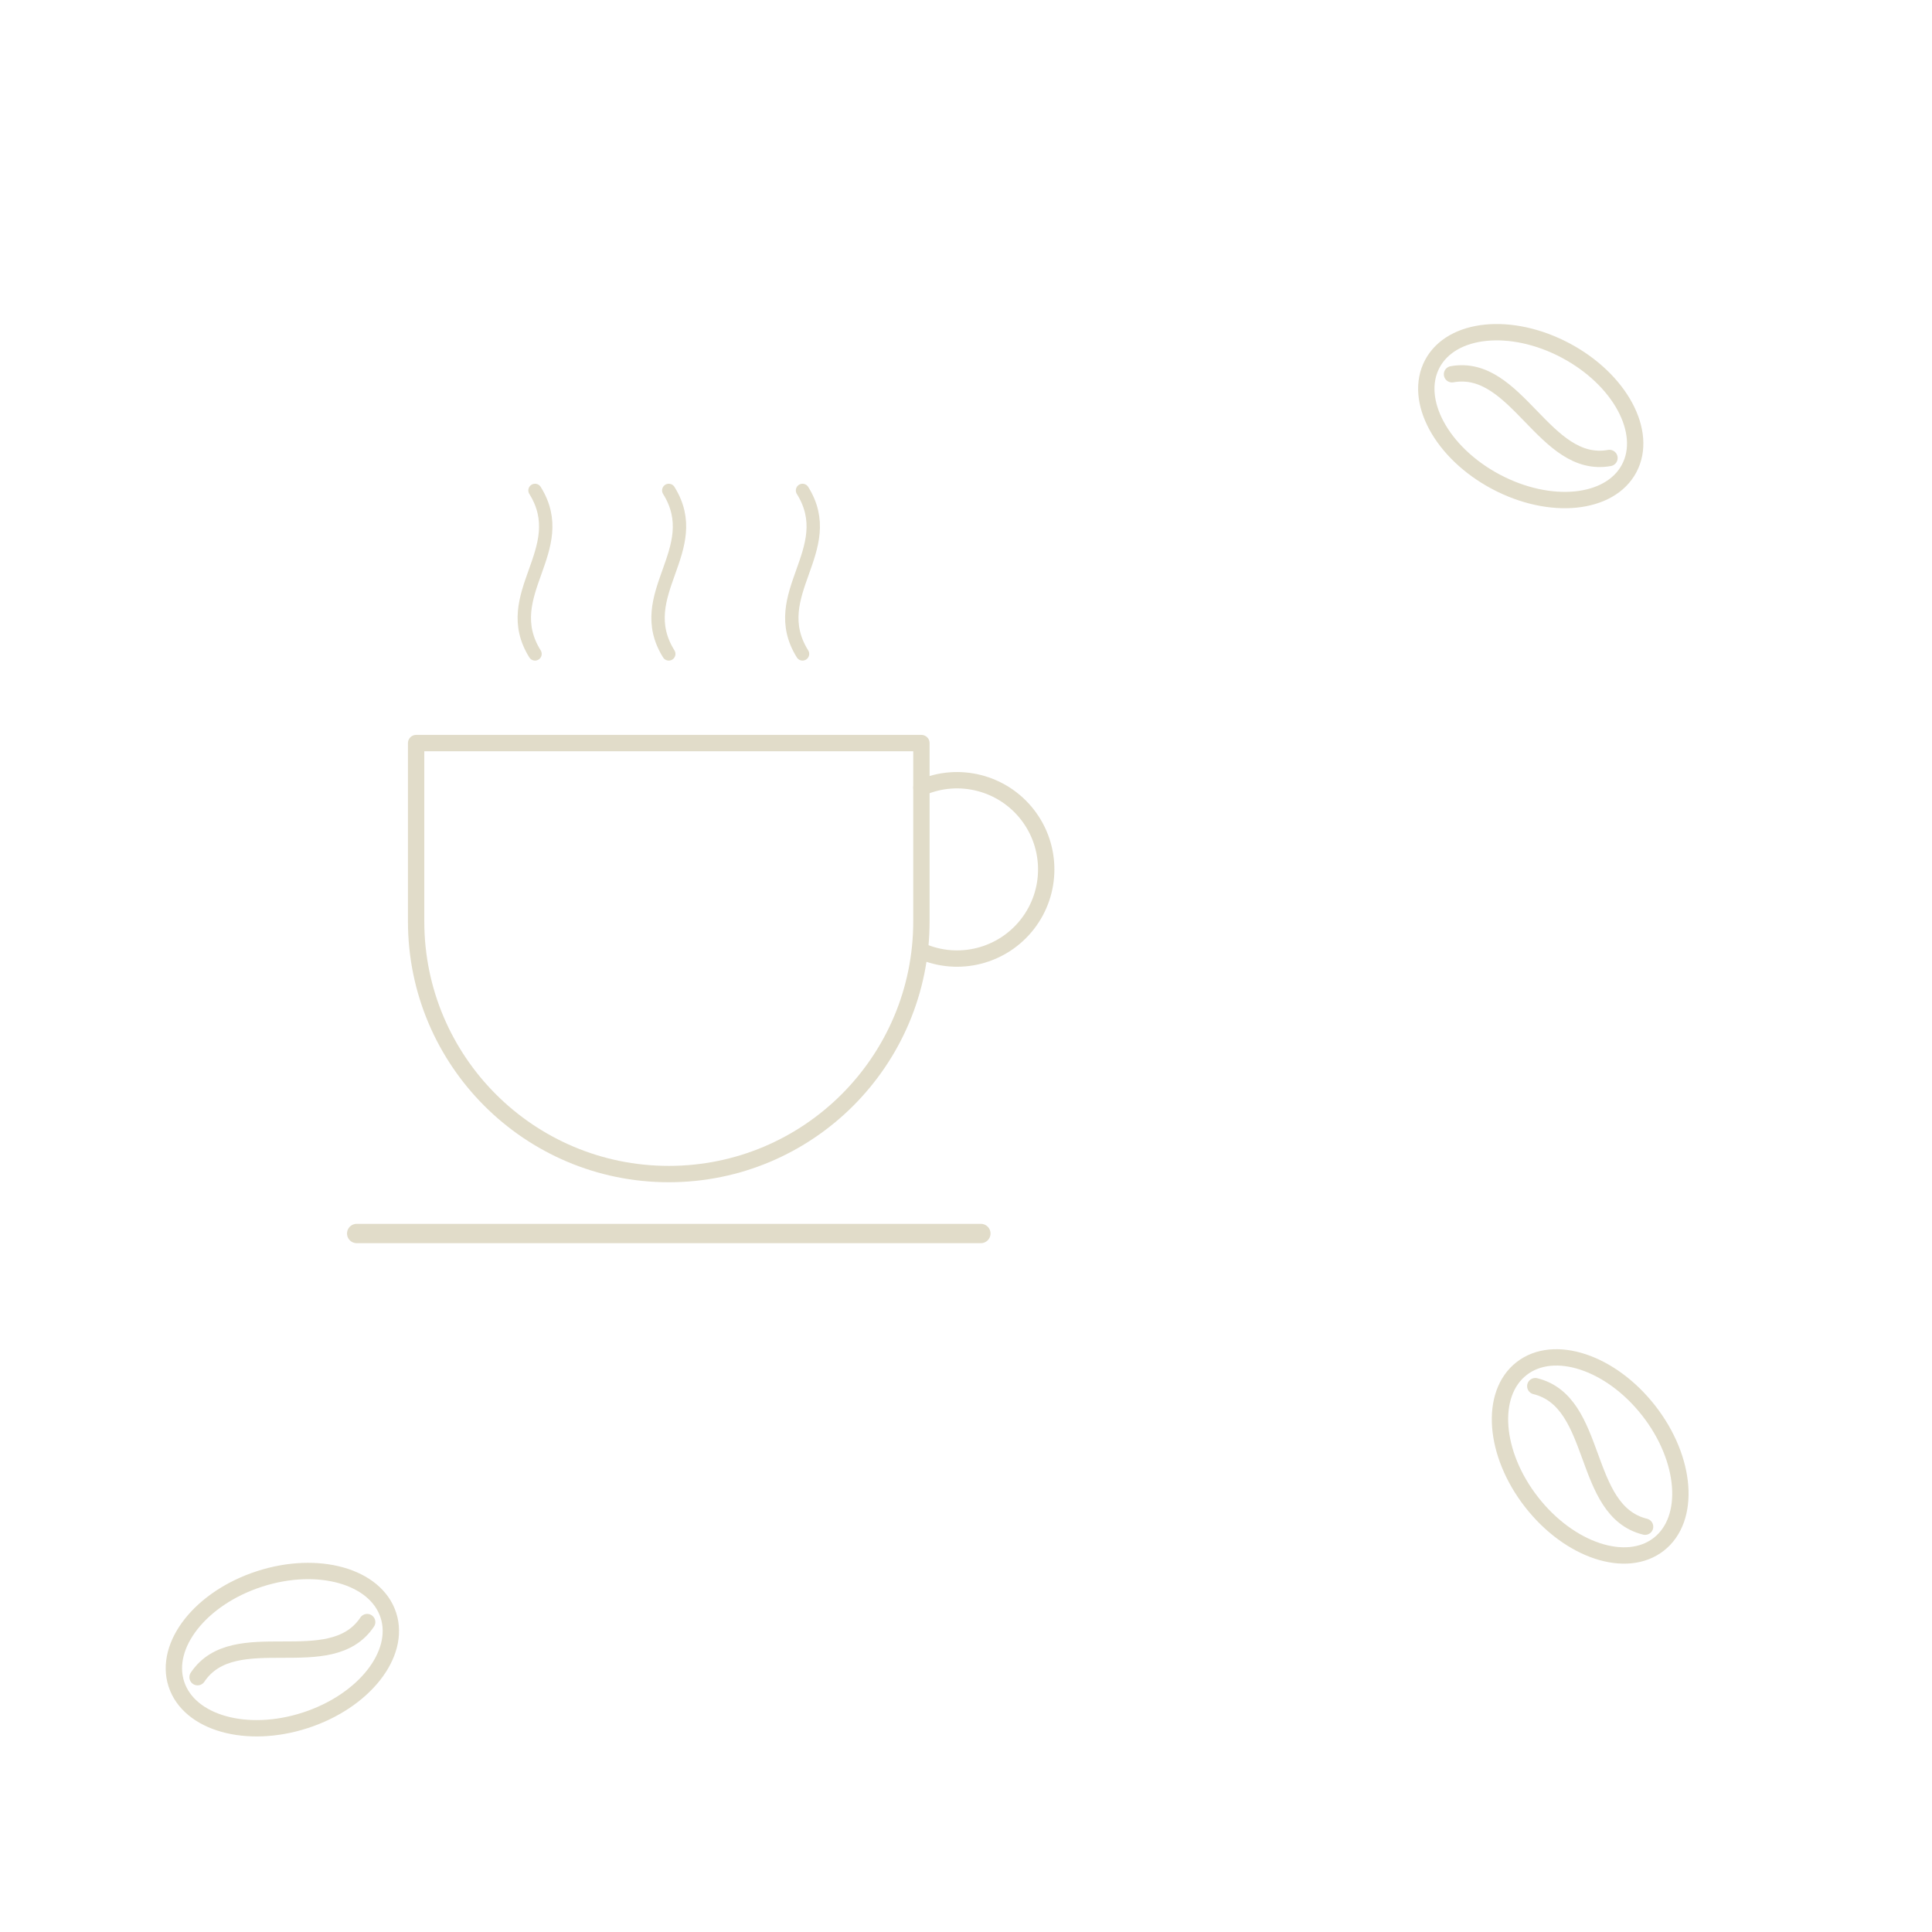
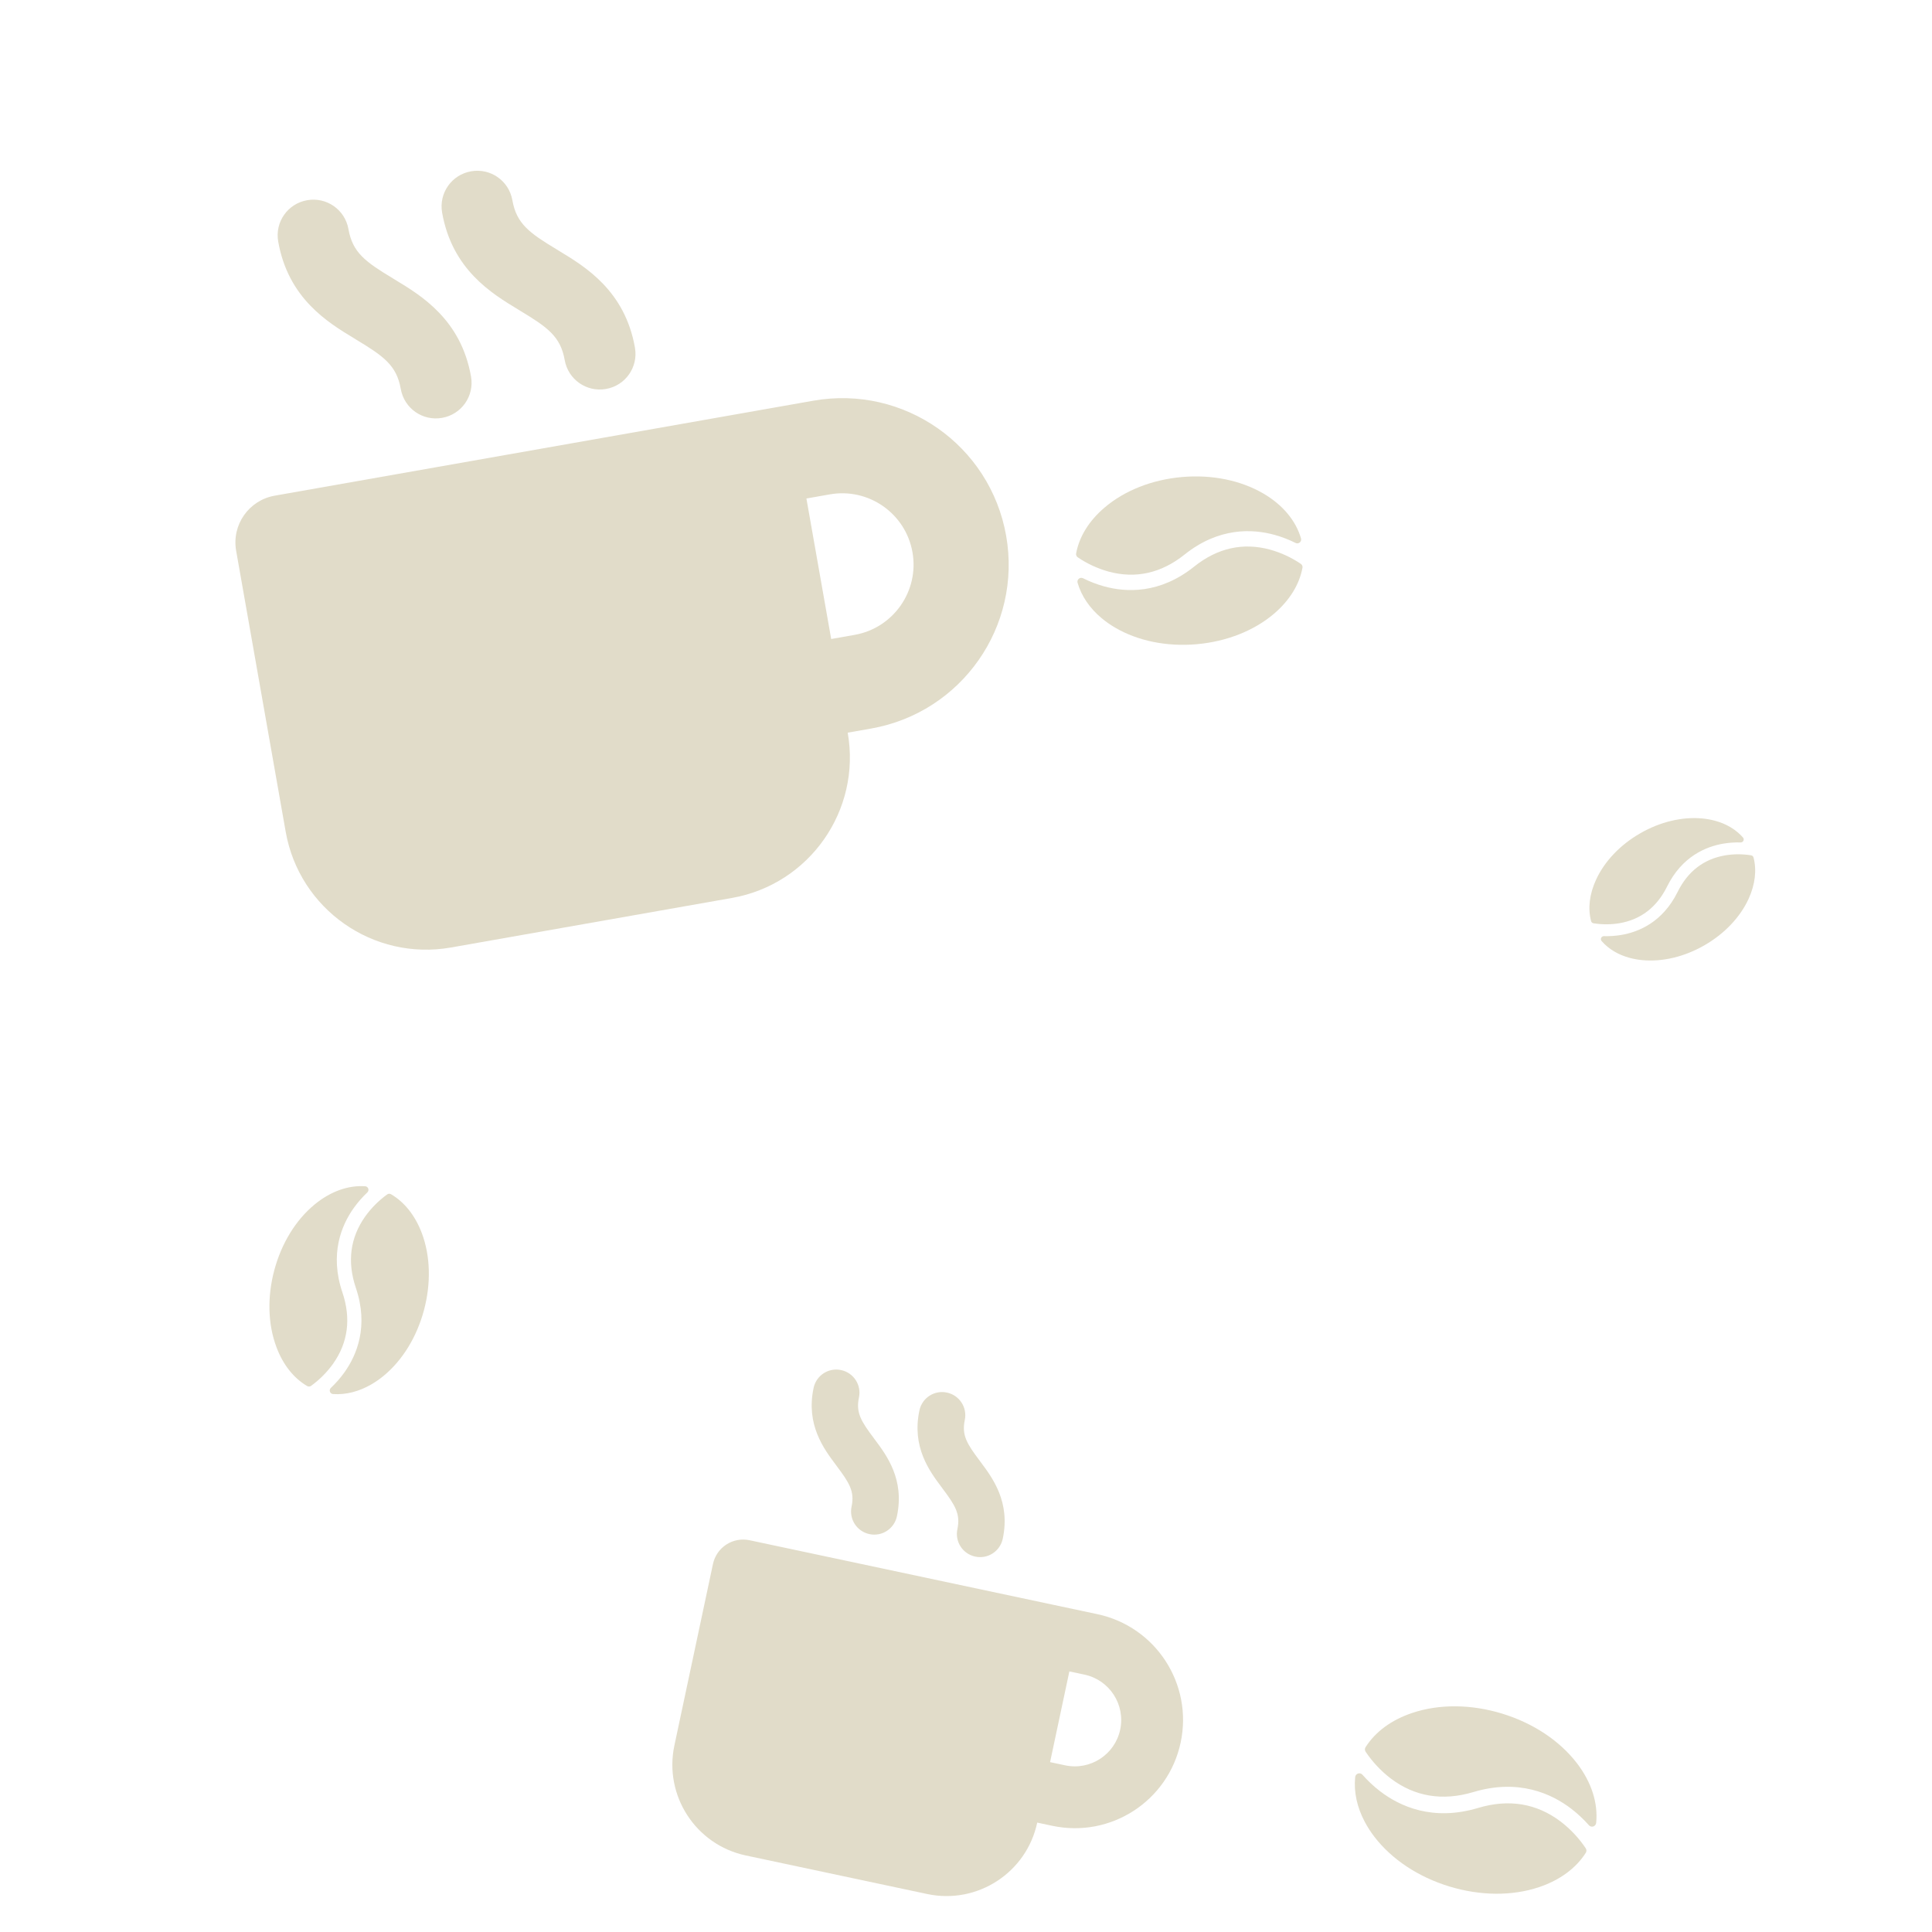
- <svg xmlns="http://www.w3.org/2000/svg" width="260" height="260" viewBox="0 0 260 260" fill="none">
-   <g stroke="#e1dcc9" stroke-width="2.2" fill="none" stroke-linecap="round" stroke-linejoin="round">
-     <path d="M56 100 h68 v24 a34 34 0 0 1 -68 0 z" />
-     <path d="M124 106 a12 12 0 1 1 0 22" />
-     <path d="M48 166 h84" stroke-width="2.6" />
-     <path d="M72 88 c-5 -8 5 -14 0 -22" stroke-width="1.8" />
-     <path d="M90 88 c-5 -8 5 -14 0 -22" stroke-width="1.8" />
-     <path d="M108 88 c-5 -8 5 -14 0 -22" stroke-width="1.8" />
-     <g transform="translate(206 56) rotate(28)">
-       <ellipse cx="0" cy="0" rx="15" ry="10" />
-       <path d="M-12 0 C -5 -5.5, 5 5.5, 12 0" />
+ <svg xmlns="http://www.w3.org/2000/svg" width="260" height="260" viewBox="0 0 260 260">
+   <g fill="#e1dcc9">
+     <g transform="translate(24 30) rotate(-10) scale(0.20)">
+       <path d="M88 0C74.7 0 64 10.7 64 24c0 38.9 23.4 59.4 39.1 73.1l1.1 1C120.5 112.3 128 119.9 128 136c0 13.3 10.7 24 24 24s24-10.7 24-24c0-38.9-23.4-59.4-39.1-73.1l-1.1-1C119.5 47.7 112 40.1 112 24c0-13.3-10.7-24-24-24zM32 192c-17.7 0-32 14.3-32 32L0 416c0 53 43 96 96 96l192 0c53 0 96-43 96-96l16 0c61.9 0 112-50.1 112-112s-50.1-112-112-112l-48 0L32 192zm352 64l16 0c26.5 0 48 21.5 48 48s-21.5 48-48 48l-16 0 0-96zM224 24c0-13.3-10.7-24-24-24s-24 10.7-24 24c0 38.9 23.4 59.4 39.1 73.1l1.1 1C232.5 112.3 240 119.9 240 136c0 13.3 10.7 24 24 24s24-10.7 24-24c0-38.9-23.4-59.4-39.1-73.1l-1.1-1C231.5 47.7 224 40.1 224 24z" />
    </g>
-     <g transform="translate(38 222) rotate(-18)">
-       <ellipse cx="0" cy="0" rx="15" ry="10" />
-       <path d="M-12 0 C -5 -5.5, 5 5.5, 12 0" />
+     <g transform="translate(158 52) rotate(40) scale(0.13)">
+       <path d="M71.22,190.47a108.88,108.88,0,0,1-33.84,9.16,4,4,0,0,1-3.89-2c-8.67-15.28-11.52-34.29-8-55.15,4.49-26.92,19.09-53.87,41.12-75.9s49-36.63,75.9-41.12c22.79-3.79,43.37,0,59.29,10.6a4,4,0,0,1-1.25,7.23,121,121,0,0,0-21.82,7.46c-21.77,9.9-49.6,31.06-58.52,75.7C114.1,156.73,97.63,178.27,71.22,190.47ZM222.51,58.38a4,4,0,0,0-3.88-2,108.5,108.5,0,0,0-33.85,9.16c-26.41,12.2-42.88,33.74-48.94,64-8.93,44.64-36.75,65.8-58.52,75.7a121,121,0,0,1-21.82,7.46A4,4,0,0,0,54.27,220c11.87,7.92,26.32,12,42.35,12a103.66,103.66,0,0,0,16.92-1.44c26.91-4.49,53.87-19.09,75.9-41.12s36.63-49,41.12-75.9C234,92.68,231.18,73.66,222.51,58.38Z" />
    </g>
-     <g transform="translate(214 196) rotate(52)">
-       <ellipse cx="0" cy="0" rx="15" ry="10" />
-       <path d="M-12 0 C -5 -5.5, 5 5.5, 12 0" />
+     <g transform="translate(216 104) rotate(15) scale(0.10)">
+       <path d="M71.22,190.47a108.88,108.88,0,0,1-33.84,9.16,4,4,0,0,1-3.89-2c-8.67-15.28-11.52-34.29-8-55.15,4.49-26.92,19.09-53.87,41.12-75.9s49-36.63,75.9-41.12c22.79-3.79,43.37,0,59.29,10.6a4,4,0,0,1-1.25,7.23,121,121,0,0,0-21.82,7.46c-21.77,9.9-49.6,31.06-58.52,75.7C114.1,156.73,97.63,178.27,71.22,190.47ZM222.51,58.38a4,4,0,0,0-3.88-2,108.5,108.5,0,0,0-33.85,9.16c-26.41,12.2-42.88,33.74-48.94,64-8.93,44.64-36.75,65.8-58.52,75.7a121,121,0,0,1-21.82,7.46A4,4,0,0,0,54.27,220c11.87,7.92,26.32,12,42.35,12a103.66,103.66,0,0,0,16.92-1.44c26.91-4.49,53.87-19.09,75.9-41.12s36.63-49,41.12-75.9C234,92.68,231.18,73.66,222.51,58.38Z" />
+     </g>
+     <g transform="translate(26 168) rotate(-30) scale(0.12)">
+       <path d="M71.22,190.47a108.88,108.88,0,0,1-33.84,9.16,4,4,0,0,1-3.89-2c-8.67-15.28-11.52-34.29-8-55.15,4.49-26.92,19.09-53.87,41.12-75.9s49-36.63,75.9-41.12c22.79-3.79,43.37,0,59.29,10.6a4,4,0,0,1-1.25,7.23,121,121,0,0,0-21.82,7.46c-21.77,9.9-49.6,31.06-58.52,75.7C114.1,156.73,97.63,178.27,71.22,190.47ZM222.51,58.38a4,4,0,0,0-3.88-2,108.5,108.5,0,0,0-33.85,9.16c-26.41,12.2-42.88,33.74-48.94,64-8.93,44.64-36.75,65.8-58.52,75.7a121,121,0,0,1-21.82,7.46A4,4,0,0,0,54.27,220c11.87,7.92,26.32,12,42.35,12a103.66,103.66,0,0,0,16.92-1.44c26.91-4.49,53.87-19.09,75.9-41.12s36.63-49,41.12-75.9C234,92.68,231.18,73.66,222.51,58.38Z" />
+     </g>
+     <g transform="translate(102 182) rotate(12) scale(0.13)">
+       <path d="M88 0C74.7 0 64 10.7 64 24c0 38.9 23.4 59.4 39.1 73.1l1.1 1C120.5 112.3 128 119.9 128 136c0 13.3 10.7 24 24 24s24-10.7 24-24c0-38.9-23.4-59.4-39.1-73.1l-1.1-1C119.5 47.7 112 40.1 112 24c0-13.3-10.7-24-24-24zM32 192c-17.7 0-32 14.3-32 32L0 416c0 53 43 96 96 96l192 0c53 0 96-43 96-96l16 0c61.9 0 112-50.1 112-112s-50.1-112-112-112l-48 0L32 192zm352 64l16 0c26.5 0 48 21.5 48 48s-21.5 48-48 48l-16 0 0-96zM224 24c0-13.3-10.7-24-24-24s-24 10.7-24 24c0 38.9 23.4 59.4 39.1 73.1l1.1 1C232.5 112.3 240 119.9 240 136c0 13.3 10.7 24 24 24s24-10.7 24-24c0-38.9-23.4-59.4-39.1-73.1l-1.1-1C231.5 47.7 224 40.1 224 24z" />
+     </g>
+     <g transform="translate(206 218) rotate(62) scale(0.14)">
+       <path d="M71.22,190.47a108.88,108.88,0,0,1-33.84,9.16,4,4,0,0,1-3.89-2c-8.67-15.28-11.52-34.29-8-55.15,4.49-26.92,19.09-53.87,41.12-75.9s49-36.63,75.9-41.12c22.79-3.79,43.37,0,59.29,10.6a4,4,0,0,1-1.25,7.23,121,121,0,0,0-21.82,7.46c-21.77,9.9-49.6,31.06-58.52,75.7C114.1,156.73,97.63,178.27,71.22,190.47ZM222.51,58.38a4,4,0,0,0-3.88-2,108.5,108.5,0,0,0-33.85,9.16c-26.41,12.2-42.88,33.74-48.94,64-8.93,44.64-36.75,65.8-58.52,75.7a121,121,0,0,1-21.82,7.46A4,4,0,0,0,54.27,220c11.87,7.92,26.32,12,42.35,12a103.66,103.66,0,0,0,16.92-1.44c26.91-4.49,53.87-19.09,75.9-41.12s36.63-49,41.12-75.9C234,92.68,231.18,73.66,222.51,58.38Z" />
    </g>
  </g>
</svg>
